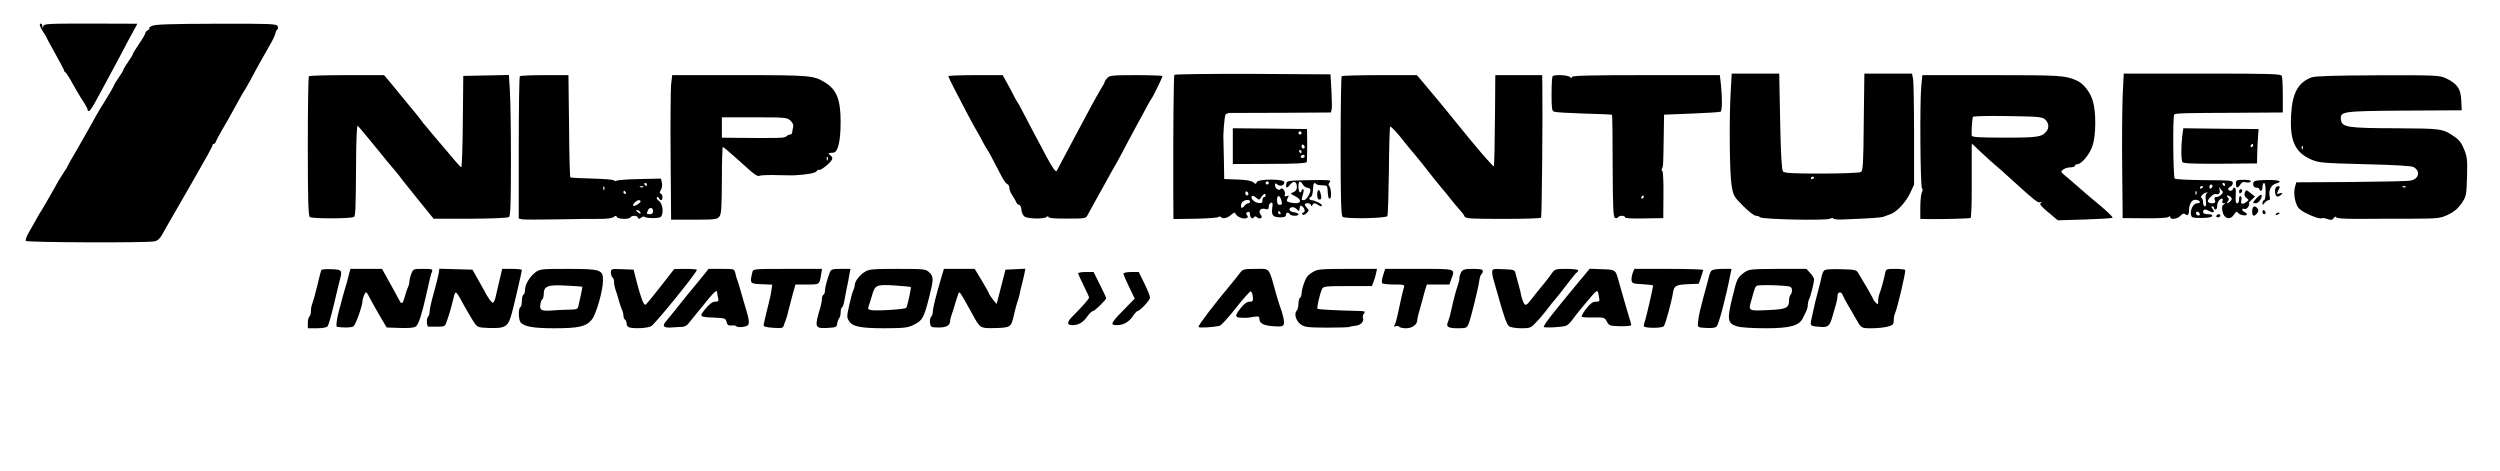
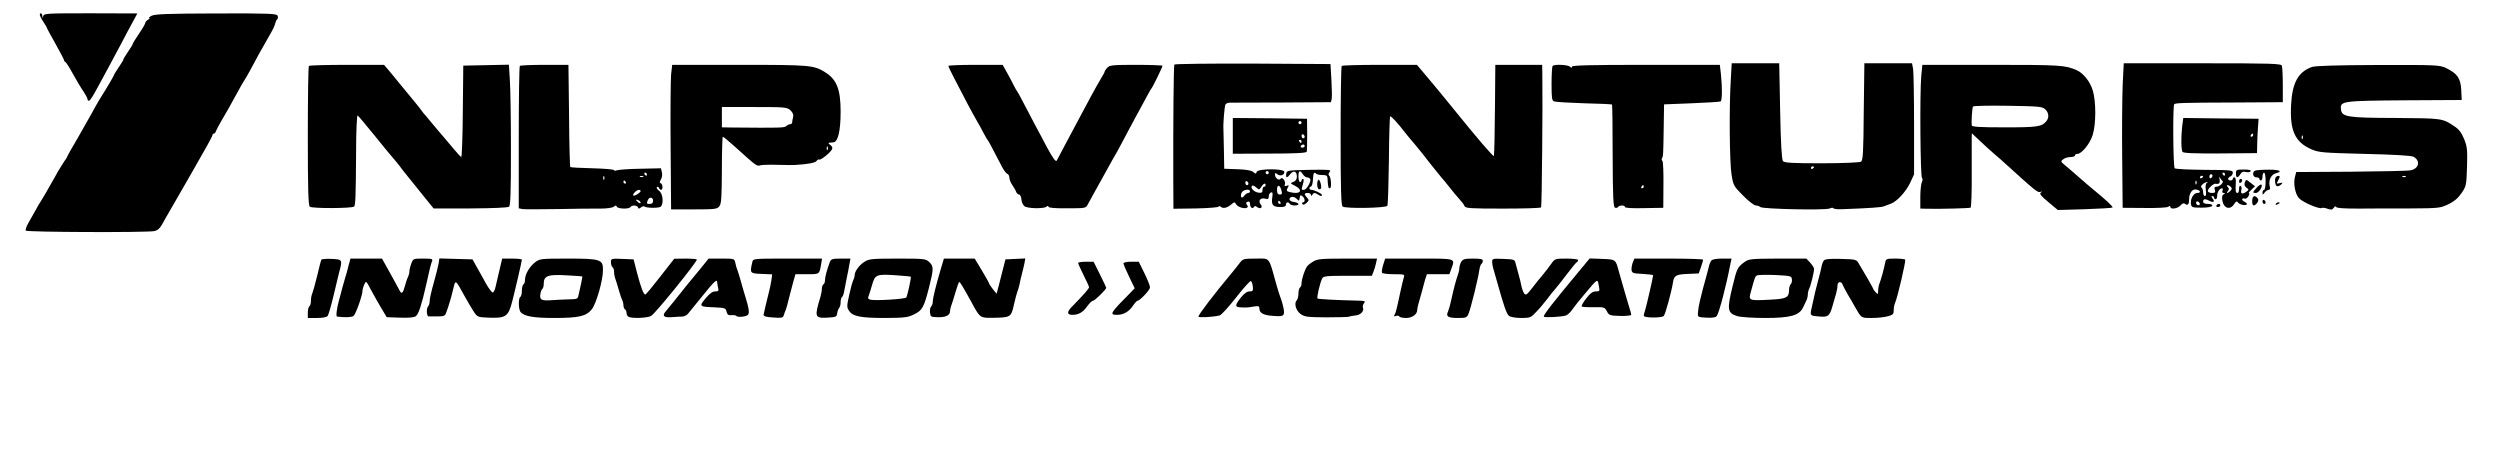
- <svg xmlns="http://www.w3.org/2000/svg" version="1.0" width="170px" height="32px" viewBox="100 350 1600 1" preserveAspectRatio="xMidYMid meet">
+ <svg xmlns="http://www.w3.org/2000/svg" version="1.0" width="1500px" height="270px" viewBox="100 350 1600 1" preserveAspectRatio="xMidYMid meet">
  <g transform="translate(0,490) scale(0.1,-0.1)" fill="#000000" stroke="none" stroke-width="1" fill-rule="evenodd">
    <path d="M1257 2733 c3 -10 15 -30 25 -45 10 -14 18 -28 18 -31 0 -3 25 -49 55 -102 30 -54 55 -101 55 -105 0 -5 4 -10 8 -12 5 -1 26 -34 47 -73 21 -38 51 -89 67 -112 15 -23 28 -46 28 -52 0 -6 3 -11 8 -11 8 0 24 24 62 95 15 28 44 82 65 120 21 39 58 108 83 155 24 47 57 108 73 137 l28 52 -299 1 c-278 0 -299 -1 -303 -17 -4 -17 -5 -17 -6 0 0 9 -5 17 -11 17 -5 0 -7 -8 -3 -17z" />
    <path d="M1970 2734 c-14 -7 -20 -14 -15 -14 6 0 2 -5 -7 -11 -10 -5 -18 -15 -18 -20 0 -6 -18 -37 -40 -69 -22 -32 -40 -62 -40 -65 0 -4 -13 -26 -30 -50 -16 -24 -30 -46 -30 -50 0 -4 -13 -26 -30 -50 -16 -24 -30 -46 -30 -49 0 -5 -44 -80 -89 -151 -13 -22 -37 -62 -51 -90 -15 -27 -57 -101 -93 -164 -37 -62 -67 -116 -67 -118 0 -3 -8 -17 -19 -31 -10 -15 -28 -44 -40 -64 -11 -21 -30 -54 -41 -73 -11 -19 -29 -52 -41 -72 -12 -21 -25 -42 -29 -48 -4 -5 -19 -30 -32 -55 -14 -25 -35 -62 -47 -83 -12 -21 -19 -42 -16 -48 7 -10 772 -13 822 -3 21 4 36 17 50 42 11 21 37 66 58 102 66 114 75 129 95 165 11 19 28 50 39 68 81 140 131 230 131 238 0 5 4 9 9 9 5 0 11 8 14 18 4 9 18 37 33 62 35 59 55 95 100 177 20 37 40 73 44 78 5 6 23 37 41 70 40 76 70 130 98 178 11 20 30 52 40 71 11 19 21 43 23 53 2 10 7 21 12 24 5 4 6 14 3 23 -6 14 -47 16 -394 15 -311 -1 -393 -4 -413 -15z" />
    <path d="M8516 2422 c-5 -8 -8 -358 -7 -745 l1 -178 145 2 c83 2 145 7 145 12 0 5 6 4 14 -2 15 -13 42 -6 69 18 17 14 19 14 28 -1 10 -18 54 -32 70 -22 7 4 6 10 -1 19 -8 9 -6 14 5 19 10 4 15 -1 15 -14 0 -22 16 -35 25 -20 5 8 11 8 20 0 20 -16 40 -3 24 16 -19 23 -3 45 26 38 20 -5 25 -3 25 14 0 11 6 22 14 25 11 4 13 -3 8 -35 -6 -46 5 -58 56 -58 22 0 32 5 32 15 0 17 16 20 25 5 8 -13 55 -13 55 -1 0 5 -12 11 -27 13 -31 3 -41 23 -18 32 9 3 24 -1 33 -11 16 -16 17 -15 20 6 3 18 6 20 18 10 16 -13 19 -39 3 -39 -5 0 -7 -5 -4 -11 5 -7 14 -4 26 7 17 15 18 19 4 34 -20 22 -19 30 5 30 11 0 20 -6 20 -12 0 -9 4 -8 10 2 8 12 13 13 30 3 23 -15 30 -16 30 -5 0 8 -49 32 -67 32 -16 0 -17 17 -2 22 6 2 11 23 12 46 2 41 7 49 21 35 4 -5 22 -8 39 -8 25 0 32 -4 33 -20 3 -56 5 -65 15 -65 13 0 8 72 -5 82 -6 4 -4 13 4 23 12 14 0 15 -131 13 -141 -3 -144 -4 -147 -25 -4 -29 5 -29 27 -1 21 25 41 17 41 -18 0 -16 -7 -27 -22 -33 -22 -8 -22 -9 10 -25 57 -30 33 -58 -35 -40 -19 5 -21 9 -12 27 10 17 9 19 -6 13 -12 -4 -16 -2 -12 8 8 19 -17 53 -27 37 -10 -15 -36 4 -36 26 0 13 3 13 15 3 18 -15 45 -6 45 15 0 22 -168 22 -177 0 -5 -14 -7 -14 -22 -1 -11 10 -43 16 -101 18 l-85 3 -2 120 c-2 66 -3 125 -3 130 -3 36 7 152 13 162 4 7 20 12 35 11 15 0 165 0 334 1 l306 2 5 22 c2 12 1 67 -2 122 l-6 100 -497 3 c-273 1 -499 -2 -502 -6z m604 -692 c0 -5 -4 -10 -10 -10 -5 0 -10 5 -10 10 0 6 5 10 10 10 6 0 10 -4 10 -10z m218 -10 c7 -11 19 -20 26 -20 8 0 18 -4 21 -10 9 -14 -23 -70 -40 -70 -18 0 -17 -3 -6 38 6 20 6 32 0 32 -5 0 -9 -4 -9 -10 0 -5 -4 -10 -10 -10 -5 0 -10 16 -10 35 0 39 9 44 28 15z m-348 -61 c0 -5 -4 -9 -10 -9 -5 0 -10 7 -10 16 0 8 5 12 10 9 6 -3 10 -10 10 -16z m110 -9 c0 -5 -4 -10 -10 -10 -5 0 -10 -9 -10 -21 0 -16 -5 -20 -26 -17 -28 3 -54 32 -41 44 4 4 16 -1 26 -10 19 -17 20 -17 33 3 14 22 28 28 28 11z m101 -33 c6 -22 4 -27 -10 -27 -13 0 -18 8 -18 30 0 37 18 34 28 -3z m-201 -7 c0 -5 -5 -10 -11 -10 -7 0 -18 -8 -25 -17 -16 -22 -28 -12 -19 16 7 22 55 31 55 11z m195 -70 c3 -5 1 -10 -4 -10 -6 0 -11 5 -11 10 0 6 2 10 4 10 3 0 8 -4 11 -10z" />
    <path d="M12077 2323 c-11 -172 -8 -528 5 -606 11 -69 14 -74 74 -134 34 -35 71 -63 81 -63 10 0 24 -5 29 -10 13 -13 421 -22 445 -9 10 5 20 6 23 1 2 -4 26 -7 53 -6 186 7 251 12 268 18 11 4 32 12 46 17 40 15 96 76 124 134 l25 54 0 318 c0 175 -3 335 -6 356 l-7 37 -153 0 -152 0 -4 -310 c-2 -263 -5 -312 -18 -320 -8 -5 -120 -10 -251 -10 -191 0 -239 3 -248 14 -8 10 -14 111 -18 320 l-6 306 -152 0 -152 0 -6 -107z m533 -557 c0 -3 -4 -8 -10 -11 -5 -3 -10 -1 -10 4 0 6 5 11 10 11 6 0 10 -2 10 -4z" />
    <path d="M14585 2288 c-3 -79 -5 -287 -3 -463 l3 -320 140 -1 c82 -1 145 2 153 8 8 7 12 7 12 -1 0 -18 46 -12 65 9 12 14 22 17 30 10 15 -13 25 -3 25 26 0 43 20 71 46 66 28 -5 32 -22 6 -22 -23 0 -45 -39 -40 -70 3 -22 8 -24 67 -24 41 0 66 5 69 12 2 8 -8 12 -27 12 -21 0 -31 5 -31 15 0 18 14 19 42 4 25 -13 35 -5 18 16 -8 10 -9 15 -1 15 6 0 11 -4 11 -10 0 -5 5 -10 10 -10 6 0 10 10 10 23 0 23 16 47 32 47 4 0 5 -7 2 -15 -4 -9 0 -15 7 -15 12 0 12 -2 0 -9 -10 -6 -12 -19 -7 -44 9 -46 49 -57 73 -20 14 21 19 23 27 11 12 -15 56 -22 56 -8 0 4 -7 10 -15 14 -8 3 -15 10 -15 15 0 6 6 8 14 5 8 -3 19 3 26 15 6 12 7 21 3 21 -4 0 4 10 16 21 l23 22 -28 22 c-29 23 -29 23 -37 3 -5 -15 -2 -24 10 -34 17 -12 17 -14 -2 -27 -24 -18 -38 -12 -30 13 3 10 1 21 -5 25 -6 4 -10 -4 -10 -19 0 -14 -4 -26 -10 -26 -12 0 -14 11 -11 63 2 21 -2 37 -8 37 -6 0 -11 -4 -11 -10 0 -5 -7 -10 -15 -10 -8 0 -15 5 -15 10 0 6 7 13 15 16 8 4 15 14 15 24 0 16 -15 17 -182 18 -99 1 -185 5 -190 10 -10 10 -13 400 -3 410 8 8 54 10 388 11 l307 2 0 109 c0 59 -3 115 -6 124 -5 14 -60 16 -509 16 l-503 0 -7 -142z m655 -568 c0 -5 -2 -10 -4 -10 -3 0 -8 5 -11 10 -3 6 -1 10 4 10 6 0 11 -4 11 -10z m-80 -9 c0 -6 -4 -13 -10 -16 -5 -3 -10 1 -10 9 0 9 5 16 10 16 6 0 10 -4 10 -9z m-60 -5 c0 -3 -4 -8 -10 -11 -5 -3 -10 -1 -10 4 0 6 5 11 10 11 6 0 10 -2 10 -4z m123 -28 c13 -8 -16 -38 -38 -38 -12 0 -15 -6 -10 -20 5 -16 2 -20 -19 -20 -14 0 -26 6 -26 13 0 14 35 48 48 46 25 -4 32 3 27 29 -3 15 -2 20 1 12 4 -8 12 -18 17 -22z m-166 -20 c-3 -8 -6 -5 -6 6 -1 11 2 17 5 13 3 -3 4 -12 1 -19z m67 6 c-8 -3 -10 -20 -7 -44 4 -26 2 -40 -6 -40 -6 0 -11 11 -11 24 0 14 -5 28 -11 31 -11 7 18 35 36 34 6 0 5 -3 -1 -5z m153 -25 c9 -9 8 -15 -2 -25 -17 -18 -31 -18 -16 -1 8 10 7 17 -1 25 -7 7 -8 12 -2 12 5 0 15 -5 21 -11z m-200 -115 c-9 -9 -28 6 -21 18 4 6 10 6 17 -1 6 -6 8 -13 4 -17z" />
    <path d="M2977 2413 c-4 -3 -7 -205 -7 -448 0 -342 3 -445 13 -453 14 -12 271 -11 283 1 9 9 11 50 13 350 0 135 5 236 10 233 5 -3 55 -63 112 -133 57 -71 109 -134 116 -141 7 -8 26 -30 41 -50 15 -21 32 -42 37 -48 6 -7 48 -59 95 -118 l85 -105 235 0 c146 1 240 5 248 11 9 8 12 93 12 362 0 193 -3 395 -7 449 l-6 98 -146 -3 -146 -3 -3 -292 c-1 -161 -6 -293 -10 -293 -4 1 -26 25 -50 54 -24 29 -53 63 -65 77 -12 13 -42 49 -67 79 -25 30 -47 57 -50 60 -4 3 -13 14 -21 26 -8 11 -32 42 -54 68 -22 27 -56 68 -75 91 -19 23 -52 63 -73 89 l-39 46 -237 0 c-131 0 -241 -3 -244 -7z" />
    <path d="M4327 2413 c-4 -3 -7 -210 -7 -459 l0 -452 23 -5 c12 -2 114 -2 227 0 113 2 236 4 274 3 41 0 75 5 84 12 12 10 16 10 19 1 5 -15 79 -18 88 -3 9 14 43 12 48 -2 3 -10 7 -10 19 -1 8 7 18 10 21 7 11 -11 91 -12 105 -2 21 18 15 85 -10 102 -12 9 -18 19 -14 23 5 5 11 2 13 -4 3 -7 9 -13 14 -13 13 0 11 38 -2 42 -9 3 -8 10 1 24 7 12 10 32 6 47 l-6 25 -132 -3 c-73 -1 -141 -6 -150 -10 -10 -4 -18 -3 -18 1 0 5 -62 10 -137 12 -75 2 -140 5 -143 8 -3 3 -7 152 -8 330 l-4 324 -152 0 c-84 0 -156 -3 -159 -7z m813 -693 c0 -5 -2 -10 -4 -10 -3 0 -8 5 -11 10 -3 6 -1 10 4 10 6 0 11 -4 11 -10z m-273 -32 c-3 -8 -6 -5 -6 6 -1 11 2 17 5 13 3 -3 4 -12 1 -19z m250 16 c-3 -3 -12 -4 -19 -1 -8 3 -5 6 6 6 11 1 17 -2 13 -5z m-112 -34 c3 -5 1 -10 -4 -10 -6 0 -11 5 -11 10 0 6 2 10 4 10 3 0 8 -4 11 -10z m95 -58 c0 -10 -41 -35 -47 -28 -7 7 20 35 35 36 6 0 12 -3 12 -8z m80 -62 c0 -13 -7 -20 -20 -20 -22 0 -23 1 -14 24 9 23 34 20 34 -4z m-80 -12 c0 -6 -6 -5 -15 2 -8 7 -15 14 -15 16 0 2 7 1 15 -2 8 -4 15 -11 15 -16z" />
    <path d="M5295 2358 c-3 -35 -5 -243 -3 -463 l3 -400 147 0 c135 0 148 2 162 20 13 16 15 59 16 233 0 116 3 212 6 212 4 0 40 -30 81 -67 135 -122 137 -123 158 -116 11 3 63 5 115 3 52 -1 100 -2 105 -1 87 5 132 14 141 26 6 8 14 12 17 9 7 -7 68 41 81 64 6 11 3 19 -10 29 -18 13 -16 15 20 17 29 2 46 74 46 196 0 143 -25 206 -98 252 -74 46 -93 48 -549 48 l-431 0 -7 -62z m764 -229 c15 -15 21 -28 17 -43 -3 -11 -6 -27 -6 -33 0 -7 -6 -13 -13 -13 -7 0 -18 -5 -25 -12 -11 -11 -38 -12 -349 -9 l-63 1 0 65 0 65 208 0 c198 0 209 -1 231 -21z m238 -251 c-3 -8 -6 -5 -6 6 -1 11 2 17 5 13 3 -3 4 -12 1 -19z" />
    <path d="M7070 2413 c0 -5 15 -37 34 -73 66 -129 123 -236 146 -275 13 -22 33 -58 44 -80 12 -22 23 -42 26 -45 5 -4 24 -40 93 -173 11 -21 26 -41 33 -44 8 -3 14 -14 14 -25 0 -11 8 -32 18 -46 10 -15 22 -35 25 -44 4 -10 12 -18 19 -18 7 0 14 -14 15 -31 1 -17 10 -37 20 -44 20 -15 123 -17 140 -3 9 7 13 7 13 0 0 -7 41 -11 120 -10 119 0 120 0 133 27 8 14 25 46 39 71 14 25 48 86 75 135 27 50 60 108 73 130 12 22 45 83 72 135 28 52 64 120 81 150 16 30 37 69 46 85 9 17 18 32 21 35 7 7 70 136 70 144 0 3 -76 6 -168 6 -151 0 -171 -2 -185 -18 -10 -10 -17 -22 -17 -25 0 -4 -11 -24 -24 -45 -12 -20 -41 -71 -63 -112 -22 -41 -57 -106 -77 -144 -20 -37 -60 -112 -88 -165 -28 -53 -53 -100 -55 -104 -6 -10 -25 16 -65 90 -16 32 -51 96 -76 143 -25 47 -59 112 -76 145 -17 33 -33 62 -36 65 -3 3 -12 19 -20 35 -8 17 -28 54 -44 83 l-29 52 -174 0 c-95 0 -173 -3 -173 -7z" />
    <path d="M9587 2413 c-4 -3 -7 -205 -7 -448 0 -342 3 -445 13 -452 19 -14 276 -10 286 5 4 6 8 137 10 289 1 153 5 280 8 283 5 5 49 -43 96 -104 12 -16 38 -47 58 -70 19 -23 44 -53 55 -67 24 -33 136 -172 144 -179 3 -3 17 -21 32 -40 14 -19 40 -49 56 -67 16 -17 32 -38 35 -47 6 -14 36 -16 246 -16 132 0 242 3 244 8 5 7 11 685 8 840 l-1 72 -150 0 -150 0 -2 -252 c-2 -219 -4 -294 -7 -331 -1 -10 -108 114 -261 304 -44 55 -139 170 -192 232 l-40 47 -237 0 c-131 0 -241 -3 -244 -7z" />
    <path d="M10937 2413 c-4 -3 -7 -55 -7 -114 0 -92 2 -108 17 -113 10 -4 96 -9 192 -12 96 -2 176 -6 178 -8 2 -2 4 -150 4 -329 1 -266 4 -327 15 -331 7 -3 16 -1 19 4 8 13 45 13 45 0 0 -6 46 -9 123 -7 l122 2 1 148 c1 81 -2 150 -7 153 -5 3 -6 11 -2 17 8 13 8 23 11 213 l2 131 177 7 c97 4 180 9 185 12 10 6 11 87 2 173 l-7 61 -473 0 c-362 0 -474 -3 -474 -12 0 -9 -3 -9 -12 0 -13 13 -100 17 -111 5z m583 -773 c0 -5 -5 -10 -11 -10 -5 0 -7 5 -4 10 3 6 8 10 11 10 2 0 4 -4 4 -10z" />
    <path d="M13296 2348 c-10 -113 -6 -647 5 -653 5 -4 5 -13 -1 -25 -5 -10 -10 -53 -10 -94 l0 -76 43 -1 c87 -2 272 3 279 7 4 3 8 98 7 212 0 114 0 220 0 235 l1 29 53 -50 c28 -27 72 -67 97 -88 25 -21 50 -43 56 -49 206 -187 215 -194 233 -188 13 4 13 3 2 -5 -10 -7 1 -21 48 -60 l61 -51 173 5 c94 3 174 8 177 11 5 5 -43 50 -124 116 -22 18 -62 52 -90 77 -28 25 -67 58 -86 74 -33 27 -33 29 -15 42 10 8 31 14 47 14 15 0 28 5 28 10 0 6 7 10 15 10 28 0 83 68 99 124 21 70 21 212 0 281 -16 56 -61 113 -104 131 -73 32 -103 34 -542 34 l-445 0 -7 -72z m793 -212 c23 -21 27 -53 8 -76 -30 -36 -54 -40 -267 -40 -161 0 -210 3 -211 13 -3 24 3 112 8 120 3 5 103 7 223 5 198 -3 220 -5 239 -22z" />
    <path d="M15795 2406 c-87 -32 -125 -101 -132 -243 -9 -164 25 -238 131 -284 47 -20 72 -22 341 -29 186 -4 298 -11 311 -18 47 -25 36 -77 -19 -87 -18 -4 -190 -7 -382 -9 l-349 -2 -8 -30 c-12 -42 1 -112 26 -138 24 -26 130 -71 145 -62 5 3 22 1 37 -5 23 -8 31 -7 40 6 7 10 13 12 16 5 2 -7 50 -10 143 -10 77 1 226 1 330 1 181 1 192 2 243 26 36 17 62 38 85 71 31 46 32 50 36 170 3 109 1 129 -19 178 -17 41 -33 62 -64 82 -74 50 -79 50 -370 52 -315 1 -349 6 -354 56 -5 52 6 54 408 57 l365 2 -3 65 c-4 75 -26 105 -98 140 -42 19 -61 20 -436 19 -265 -1 -403 -5 -423 -13z m-58 -458 c-3 -8 -6 -5 -6 6 -1 11 2 17 5 13 3 -3 4 -12 1 -19z m660 -244 c-3 -3 -12 -4 -19 -1 -8 3 -5 6 6 6 11 1 17 -2 13 -5z" />
    <path d="M8890 1966 l0 -115 234 1 c165 0 236 4 239 12 2 6 3 56 3 111 l-1 100 -237 3 -238 2 0 -114z m440 84 c0 -5 -4 -10 -10 -10 -5 0 -10 5 -10 10 0 6 5 10 10 10 6 0 10 -4 10 -10z m20 -91 c0 -5 -4 -9 -10 -9 -5 0 -10 7 -10 16 0 8 5 12 10 9 6 -3 10 -10 10 -16z m-20 -29 c0 -5 -2 -10 -4 -10 -3 0 -8 5 -11 10 -3 6 -1 10 4 10 6 0 11 -4 11 -10z m20 -30 c0 -5 -7 -10 -16 -10 -8 0 -12 5 -9 10 3 6 10 10 16 10 5 0 9 -4 9 -10z" />
    <path d="M14966 2027 c-8 -70 -7 -149 2 -164 5 -8 73 -11 242 -10 l235 2 1 55 c0 30 3 80 5 110 l4 55 -241 2 -241 3 -7 -53z m454 -57 c0 -5 -5 -10 -11 -10 -5 0 -7 5 -4 10 3 6 8 10 11 10 2 0 4 -4 4 -10z" />
    <path d="M15310 1725 c0 -30 11 -32 28 -5 9 15 19 19 36 14 13 -3 27 -1 30 5 5 7 -10 11 -43 11 -48 0 -51 -2 -51 -25z" />
    <path d="M15433 1743 c-21 -8 -15 -43 7 -43 11 0 20 -4 20 -10 0 -5 5 -10 10 -10 6 0 10 11 10 25 0 14 5 25 10 25 6 0 10 -25 10 -55 0 -30 -4 -55 -10 -55 -5 0 -10 -8 -10 -17 1 -17 1 -17 14 0 7 9 19 17 26 17 8 0 10 8 6 24 -9 36 9 74 39 82 48 12 24 24 -47 23 -40 0 -79 -3 -85 -6z" />
    <path d="M15567 1703 c-11 -10 -8 -51 4 -59 6 -3 18 1 27 9 14 15 13 15 -8 10 -20 -5 -21 -4 -11 15 6 11 11 23 11 26 0 8 -15 7 -23 -1z" />
    <path d="M9437 1684 c-10 -10 -9 -52 2 -59 5 -3 12 -1 15 3 7 12 -8 65 -17 56z" />
    <path d="M15330 1674 c0 -8 5 -12 10 -9 6 3 10 10 10 16 0 5 -4 9 -10 9 -5 0 -10 -7 -10 -16z" />
    <path d="M15442 1633 c-27 -30 -27 -33 -4 -33 19 0 47 45 34 54 -4 2 -17 -7 -30 -21z" />
    <path d="M15414 1550 c-1 -34 12 -39 32 -13 9 13 9 22 2 30 -18 22 -33 14 -34 -17z" />
    <path d="M15480 1546 c0 -9 5 -16 10 -16 6 0 10 4 10 9 0 6 -4 13 -10 16 -5 3 -10 -1 -10 -9z" />
    <path d="M15565 1530 c-3 -6 1 -7 9 -4 18 7 21 14 7 14 -6 0 -13 -4 -16 -10z" />
    <path d="M15185 1520 c-3 -5 1 -10 9 -10 9 0 16 5 16 10 0 6 -4 10 -9 10 -6 0 -13 -4 -16 -10z" />
    <path d="M3057 1173 c-3 -4 -15 -51 -27 -103 -13 -52 -27 -103 -31 -112 -5 -10 -9 -31 -9 -47 0 -17 -4 -33 -10 -36 -5 -3 -10 -22 -10 -41 l0 -34 59 0 c35 0 62 5 68 13 5 6 22 64 37 127 15 63 31 131 36 150 23 83 22 85 -47 88 -34 2 -63 -1 -66 -5z" />
    <path d="M3230 1133 c-6 -27 -15 -59 -20 -73 -4 -14 -13 -45 -20 -70 -6 -25 -15 -58 -20 -75 -15 -54 -21 -105 -13 -106 48 -7 94 -5 106 4 14 12 57 132 57 161 0 8 5 26 11 40 12 25 12 25 42 -32 17 -31 46 -84 66 -117 l36 -60 85 -3 c58 -2 91 1 102 10 17 13 37 74 65 198 24 108 30 134 38 153 6 15 0 17 -57 17 -63 0 -64 0 -76 -33 -7 -18 -12 -41 -12 -50 0 -10 -4 -25 -9 -35 -5 -9 -14 -36 -20 -59 -13 -48 -21 -53 -36 -23 -6 11 -32 61 -60 110 l-50 90 -101 0 -101 0 -13 -47z" />
    <path d="M3807 1148 c-3 -18 -17 -73 -31 -123 -14 -49 -26 -101 -26 -115 0 -15 -5 -31 -11 -37 -11 -11 -9 -64 4 -63 4 0 29 0 56 0 44 0 50 3 58 28 15 40 30 91 44 149 14 60 14 60 70 -43 18 -32 44 -77 58 -99 27 -40 27 -40 97 -43 111 -4 127 6 152 103 16 60 62 259 62 268 0 4 -28 7 -63 7 l-63 0 -17 -72 c-10 -40 -21 -88 -25 -107 -4 -19 -12 -36 -17 -38 -6 -2 -25 23 -43 54 -17 32 -45 81 -60 108 l-28 50 -106 3 -106 3 -5 -33z" />
    <path d="M4423 1155 c-36 -29 -63 -76 -63 -111 0 -13 -4 -26 -10 -29 -5 -3 -10 -21 -10 -40 0 -19 -4 -37 -10 -40 -14 -9 -12 -84 3 -99 26 -26 83 -36 215 -36 157 0 204 11 240 56 28 36 71 184 71 250 1 69 -16 74 -226 74 -175 0 -179 -1 -210 -25z m304 -89 c1 0 -3 -21 -8 -46 -6 -25 -13 -57 -16 -72 -5 -27 -8 -28 -67 -29 -33 -1 -79 -3 -101 -5 -68 -5 -82 1 -77 36 2 17 8 33 13 36 5 3 9 18 9 34 0 50 28 60 144 53 56 -3 102 -6 103 -7z" />
    <path d="M4910 1156 c0 -14 5 -28 10 -31 6 -3 10 -17 10 -30 0 -13 4 -34 9 -47 5 -13 14 -43 21 -68 7 -25 16 -53 21 -62 5 -10 9 -27 9 -37 0 -11 5 -23 10 -26 6 -3 10 -14 10 -25 0 -10 7 -21 16 -24 27 -10 118 -6 141 7 26 14 293 344 293 361 0 3 -33 6 -72 6 l-73 -1 -89 -114 c-49 -63 -92 -115 -96 -115 -11 0 -27 41 -52 135 l-23 90 -73 3 c-71 3 -72 2 -72 -22z" />
    <path d="M5485 1118 c-27 -33 -66 -80 -85 -103 -19 -24 -55 -69 -80 -100 -25 -31 -51 -63 -57 -70 -28 -30 -16 -44 35 -40 26 2 57 4 70 4 12 1 29 9 36 19 8 9 49 60 91 112 77 96 95 112 95 88 0 -7 3 -23 6 -35 5 -19 2 -23 -19 -23 -17 0 -36 -14 -62 -45 -42 -52 -41 -53 60 -57 65 -3 70 -5 75 -28 5 -20 12 -24 32 -22 15 1 29 -1 32 -6 3 -5 22 -6 43 -3 47 8 47 18 3 161 -4 14 -13 45 -20 70 -7 25 -16 54 -20 65 -5 11 -11 32 -14 48 -6 27 -7 27 -89 27 l-82 0 -50 -62z" />
    <path d="M5815 1158 c-17 -72 -16 -73 59 -76 l68 -3 -5 -37 c-3 -20 -10 -55 -16 -77 -15 -58 -31 -128 -34 -144 -1 -10 15 -15 61 -18 54 -4 63 -2 68 14 3 10 9 27 14 38 4 11 13 43 19 70 7 28 19 74 27 103 l15 52 75 0 c80 0 78 -1 89 63 l6 37 -220 0 c-221 0 -221 0 -226 -22z" />
    <path d="M6311 1158 c-19 -51 -31 -96 -31 -116 0 -11 -4 -24 -10 -27 -5 -3 -10 -16 -10 -27 0 -12 -4 -35 -9 -52 -39 -129 -37 -138 42 -134 58 3 62 5 65 28 2 14 8 29 13 35 5 5 9 21 9 36 0 15 4 30 9 33 5 3 11 20 14 38 3 18 11 56 16 83 6 28 14 67 17 88 l7 37 -62 0 c-55 0 -62 -3 -70 -22z" />
    <path d="M6535 1161 c-34 -20 -65 -62 -65 -86 0 -8 -4 -23 -9 -33 -5 -9 -17 -52 -26 -94 -16 -72 -16 -80 -1 -102 23 -36 74 -46 231 -46 124 1 145 3 185 23 53 26 63 44 96 173 30 119 30 135 1 162 -22 21 -32 22 -203 22 -157 0 -183 -2 -209 -19z m294 -97 c4 -4 -21 -121 -29 -133 -6 -10 -200 -22 -229 -14 -16 4 -18 10 -11 26 4 12 14 42 21 67 19 67 27 71 143 64 56 -4 103 -8 105 -10z" />
    <path d="M7021 1113 c-32 -108 -51 -186 -51 -208 0 -12 -5 -26 -11 -32 -6 -6 -9 -23 -7 -39 3 -26 6 -28 48 -29 51 -2 80 12 80 37 0 9 4 27 9 40 5 13 17 51 27 86 10 34 20 62 23 62 6 0 22 -27 79 -130 54 -100 54 -100 136 -99 113 2 117 4 134 79 8 36 18 74 22 85 5 11 11 34 15 50 3 17 10 48 16 70 6 22 13 53 16 68 l5 28 -63 -3 -64 -3 -18 -70 c-10 -38 -23 -88 -28 -110 l-11 -40 -24 30 c-13 17 -24 33 -24 36 0 4 -21 41 -46 83 l-46 76 -98 0 -99 0 -20 -67z" />
    <path d="M8935 1153 c-11 -15 -36 -46 -55 -69 -109 -130 -210 -263 -210 -275 0 -8 88 -4 135 7 11 2 58 54 105 114 47 60 90 108 95 106 6 -1 11 -17 13 -34 3 -28 0 -32 -21 -32 -16 0 -34 -13 -55 -39 -39 -49 -40 -61 -4 -63 40 -2 44 -2 85 5 31 5 37 3 37 -12 0 -30 27 -44 91 -48 48 -4 60 -1 65 12 6 15 -5 66 -26 120 -4 11 -13 40 -20 65 -52 187 -39 170 -134 170 -77 0 -82 -2 -101 -27z" />
    <path d="M9404 1161 c-18 -11 -36 -25 -40 -33 -15 -22 -34 -82 -34 -105 0 -12 -4 -25 -10 -28 -5 -3 -10 -21 -10 -39 0 -17 -5 -37 -11 -43 -18 -18 -6 -65 24 -87 26 -19 43 -21 165 -22 75 0 141 2 146 4 5 3 23 6 40 8 33 2 58 28 49 50 -3 8 0 21 7 29 11 13 5 15 -41 16 -132 3 -253 9 -257 14 -6 6 16 101 30 128 8 15 26 17 164 17 l154 0 11 28 c6 15 13 39 16 55 l6 27 -189 0 c-169 0 -192 -2 -220 -19z" />
    <path d="M9852 1139 c-7 -22 -10 -44 -7 -50 4 -5 38 -9 76 -9 68 0 70 -1 63 -22 -4 -13 -13 -52 -21 -88 -25 -118 -30 -136 -38 -150 -6 -10 -4 -12 8 -7 9 3 19 2 22 -3 4 -6 23 -10 44 -10 38 0 71 23 71 50 0 8 4 27 9 44 5 17 14 49 20 71 6 22 15 57 21 78 l12 37 72 0 72 0 12 33 c25 70 36 67 -206 67 l-217 0 -13 -41z" />
    <path d="M10352 1160 c-6 -11 -12 -29 -12 -39 0 -11 -4 -30 -9 -43 -11 -30  -27 -89 -42 -158 -6 -30 -16 -65 -21 -77 -16 -33 -2 -43 61 -43 55 0 59 2 70 28 15 37 62 228 68 275 3 20 9 40 14 43 5 3 9 12 9 20 0 11 -15 14 -63 14 -51 0 -64 -3 -75 -20z" />
    <path d="M10550 1159 c0 -13 4 -36 10 -53 5 -17 17 -58 26 -91 39 -140 57 -191 72 -202 9 -7 43 -13 77 -13 57 0 63 2 96 38 20 20 51 57 70 82 18 25 42 54 52 65 10 11 43 53 75 95 31 41 60 77 65 78 4 2 7 8 7 13 0 5 -33 9 -74 9 -73 0 -75 -1 -97 -32 -13 -18 -36 -49 -53 -69 -17 -20 -49 -59 -70 -87 -35 -45 -41 -49 -52 -34 -6 9 -14 31 -17 47 -3 17 -11 48 -17 70 -6 22 -15 54 -19 70 -7 30 -8 30 -79 33 -69 3 -72 2 -72 -19z" />
    <path d="M11105 1098 c-167 -201 -225 -275 -225 -289 0 -8 111 -3 142 7 10 3 28 20 40 37 12 18 45 59 73 92 96 114 88 109 98 58 6 -31 5 -33 -21 -33 -20 -1 -35 -12 -61 -46 -19 -24 -31 -47 -28 -50 3 -4 37 -6 76 -5 67 1 71 0 85 -26 13 -26 19 -28 85 -30 39 -1 71 3 71 7 0 5 -6 29 -14 52 -7 24 -19 63 -26 88 -7 25 -16 56 -20 70 -4 14 -13 45 -20 70 -20 75 -19 75 -107 78 l-79 3 -69 -83z" />
    <path d="M11449 1153 c-5 -15 -9 -36 -7 -47 3 -19 11 -21 71 -24 37 -2 67 -6 67 -9 0 -11 -41 -189 -50 -219 -6 -17 -10 -35 -10 -40 0 -14 117 -15 128 -1 11 12 50 157 59 214 7 45 19 52 97 55 l68 3 14 40 c7 22 14 43 14 48 0 4 -99 7 -220 7 l-220 0 -11 -27z" />
    <path d="M11953 1168 c-6 -7 -13 -24 -16 -38 -3 -14 -11 -43 -17 -65 -6 -22 -16 -57 -21 -77 -5 -21 -14 -57 -20 -80 -6 -24 -11 -56 -12 -73 -2 -30 -1 -30 54 -33 37 -2 59 1 66 10 15 20 60 190 88 336 l7 32 -60 0 c-36 0 -64 -5 -69 -12z" />
    <path d="M12165 1158 c-45 -33 -48 -38 -76 -153 -37 -150 -34 -174 29 -193 22 -7 101 -12 181 -12 159 0 217 16 241 68 7 15 16 35 21 44 5 10 9 27 9 38 0 11 4 28 9 38 10 19 31 105 31 126 0 7 -11 25 -25 40 l-24 26 -183 0 c-172 -1 -185 -2 -213 -22z m303 -109 c2 -12 -1 -26 -7 -32 -6 -6 -11 -23 -11 -37 0 -50 -17 -58 -123 -63 -138 -7 -138 -7 -120 56 24 88 26 92 37 99 6 4 58 5 116 3 98 -5 105 -6 108 -26z" />
    <path d="M12673 1168 c-6 -7 -13 -26 -16 -43 -3 -16 -11 -48 -17 -70 -6 -22  -16 -60 -22 -85 -5 -25 -14 -63 -19 -85 -17 -72 -18 -70 39 -75 62 -7 72 1 91 70 7 25 17 59 22 76 5 17 9 40 9 52 0 26 25 29 33 5 4 -10 18 -38 33 -63 15  -25 35 -59 44 -76 44 -77 40 -74 110 -74 36 0 82 5 103 11 32 9 37 14 37 40 0 16 4 37 9 47 13 26 70 266 64 275 -2 4 -31 7 -63 7 -57 0 -60 -1 -65 -27 -9  -44 -26 -106 -36 -131 -5 -13 -9 -34 -9 -48 0 -23 -2 -24 -15 -10 -8 8 -15 17  -15 19 0 3 -17 34 -37 69 -21 35 -46 77 -55 93 -17 30 -17 30 -116 33 -71 2  -102 -1 -109 -10z" />
    <path d="M7900 1152 c0 -5 16 -39 35 -78 19 -38 35 -73 35 -77 0 -9 -39 -53 -103 -118 -41 -40 -41 -59 -2 -59 38 0 68 18 94 56 13 18 29 34 36 34 11 0 85 73 85 83 0 2 -18 41 -40 85 l-41 82 -49 0 c-28 0 -50 -4 -50 -8z" />
    <path d="M8190 1150 c0 -6 16 -44 36 -85 l36 -75 -28 -29 c-130 -131 -136 -141 -84 -141 39 0 75 20 100 57 12 18 26 33 29 33 16 0 81 69 81 86 0 10 -16 51 -36 91 l-36 73 -49 0 c-27 0 -49 -5 -49 -10z" />
  </g>
</svg>
